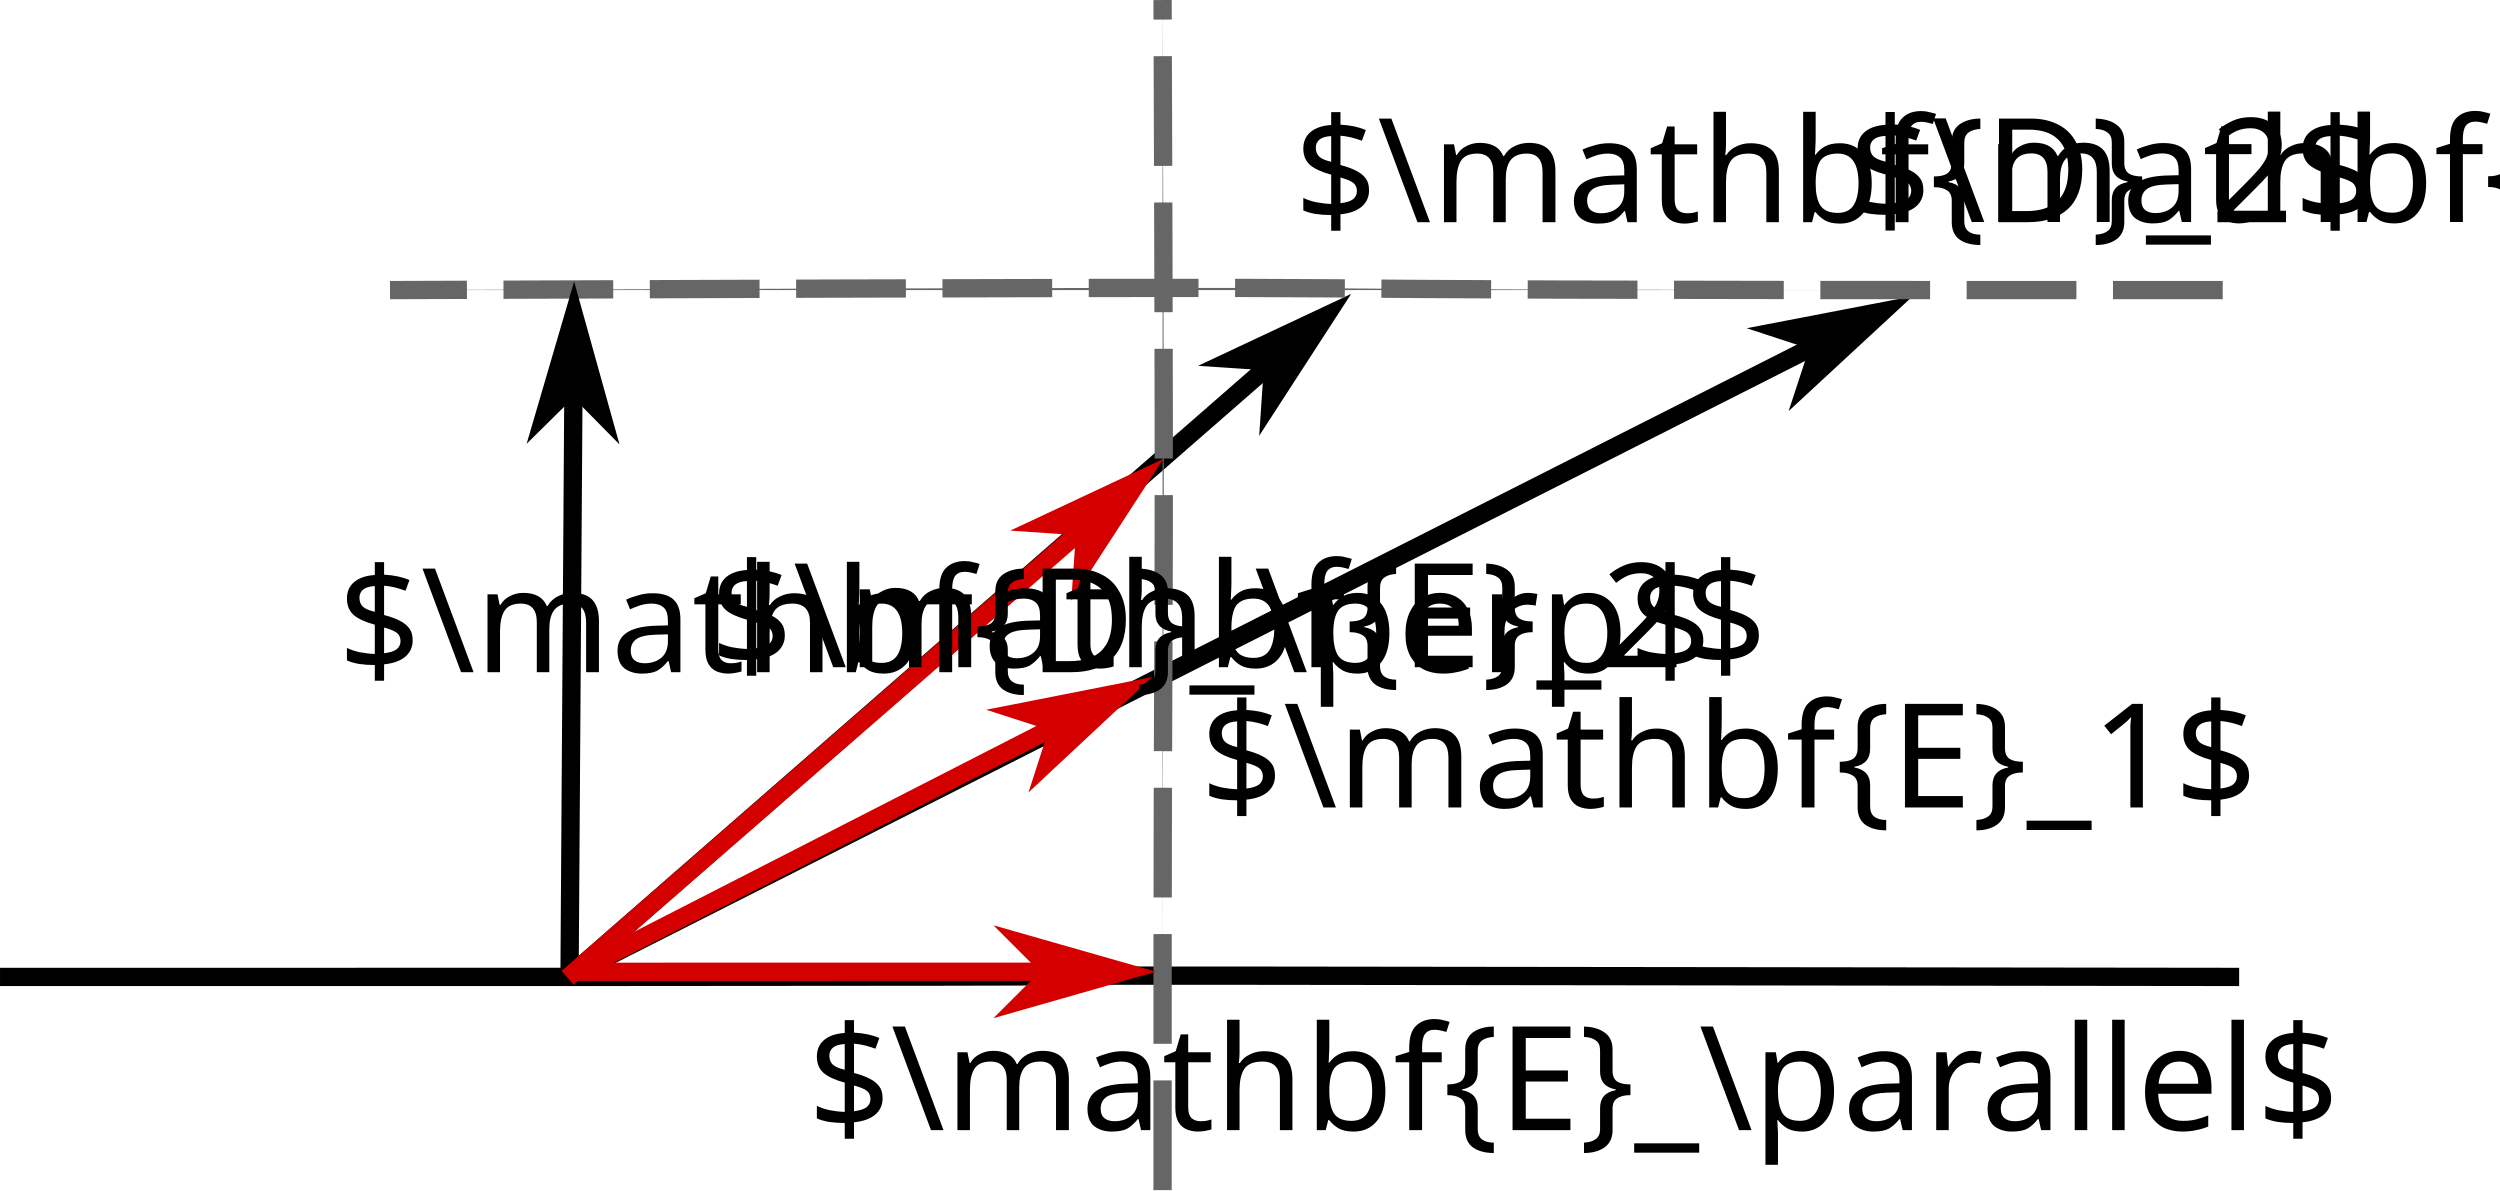
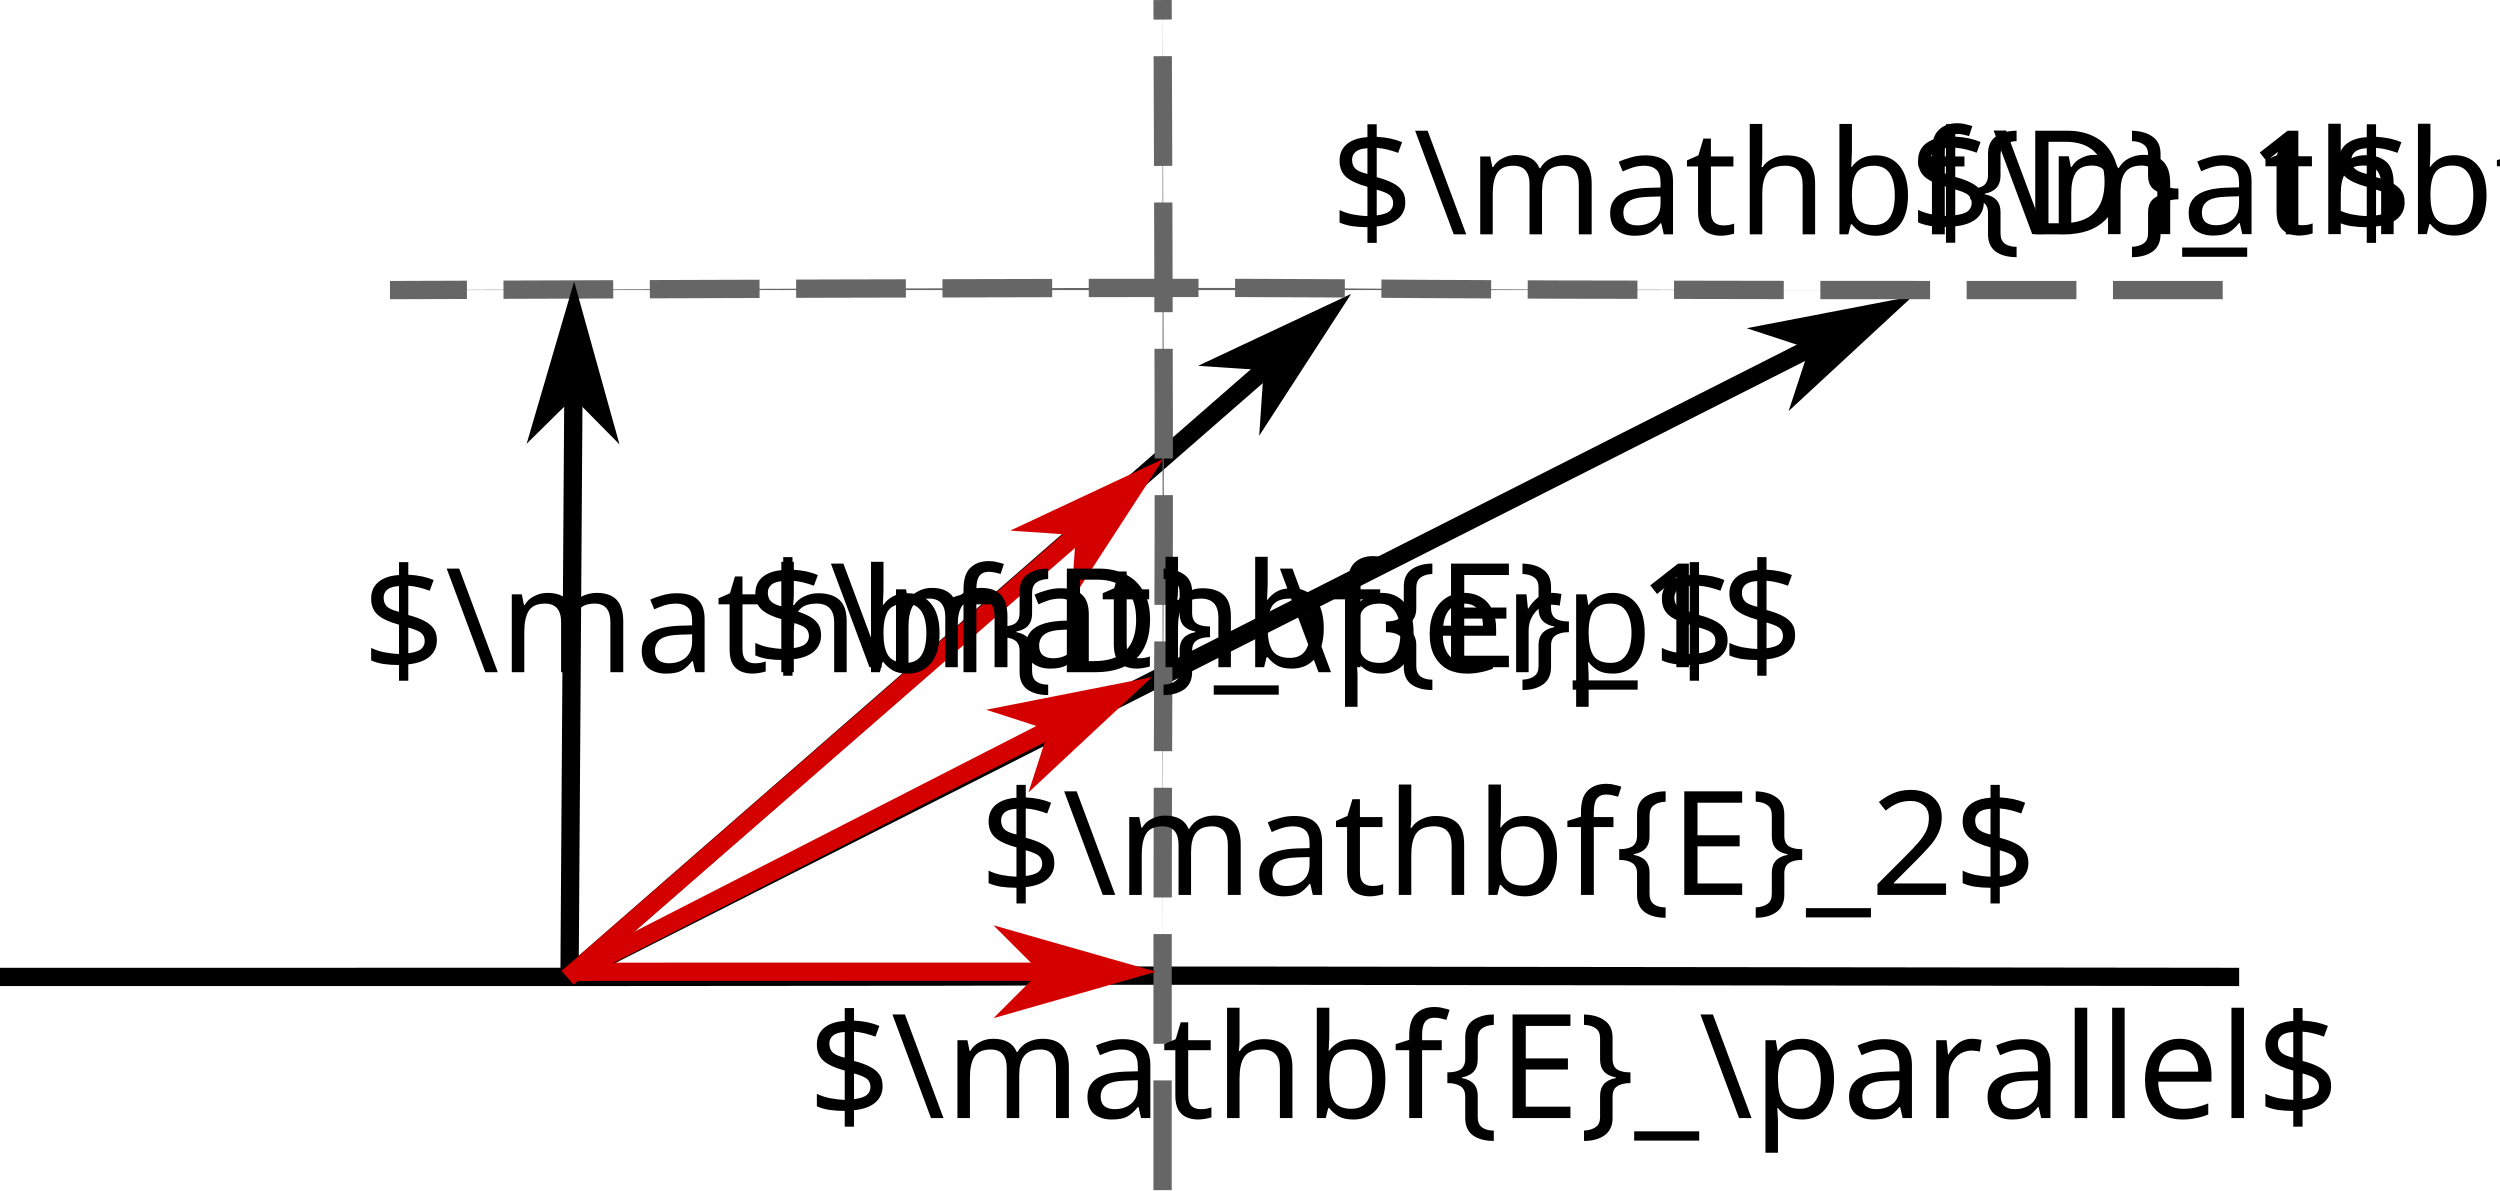
<svg xmlns="http://www.w3.org/2000/svg" width="109.351mm" height="52.056mm" viewBox="0 0 109.351 52.056" version="1.1" id="svg136">
  <defs id="defs130">
    <marker orient="auto" refY="0" refX="0" id="Arrow1Mstart" style="overflow:visible">
      <path id="path7034" d="M 0,0 5,-5 -12.5,0 5,5 Z" style="fill:#000000;fill-opacity:1;fill-rule:evenodd;stroke:#000000;stroke-width:1pt;stroke-opacity:1" transform="matrix(0.4,0,0,0.4,4,0)" />
    </marker>
    <marker orient="auto" refY="0" refX="0" id="marker6984" style="overflow:visible">
      <path id="path6982" d="M 0,0 5,-5 -12.5,0 5,5 Z" style="fill:#000000;fill-opacity:1;fill-rule:evenodd;stroke:#000000;stroke-width:1pt;stroke-opacity:1" transform="matrix(-0.4,0,0,-0.4,-4,0)" />
    </marker>
    <marker style="overflow:visible" id="marker14070-4" refX="0" refY="0" orient="auto">
      <path transform="matrix(-0.4,0,0,-0.4,-4,0)" style="fill:#000000;fill-opacity:1;fill-rule:evenodd;stroke:#000000;stroke-width:1pt;stroke-opacity:1" d="M 0,0 5,-5 -12.5,0 5,5 Z" id="path14068-5" />
    </marker>
    <marker style="overflow:visible" id="marker14070-4-2" refX="0" refY="0" orient="auto">
      <path transform="matrix(-0.4,0,0,-0.4,-4,0)" style="fill:#000000;fill-opacity:1;fill-rule:evenodd;stroke:#000000;stroke-width:1pt;stroke-opacity:1" d="M 0,0 5,-5 -12.5,0 5,5 Z" id="path14068-5-9" />
    </marker>
    <marker style="overflow:visible" id="marker14070-4-5" refX="0" refY="0" orient="auto">
      <path transform="matrix(-0.4,0,0,-0.4,-4,0)" style="fill:#000000;fill-opacity:1;fill-rule:evenodd;stroke:#000000;stroke-width:1pt;stroke-opacity:1" d="M 0,0 5,-5 -12.5,0 5,5 Z" id="path14068-5-0" />
    </marker>
    <marker style="overflow:visible" id="marker14070-4-4" refX="0" refY="0" orient="auto">
      <path transform="matrix(-0.4,0,0,-0.4,-4,0)" style="fill:#d40000;fill-opacity:1;fill-rule:evenodd;stroke:#d40000;stroke-width:1pt;stroke-opacity:1" d="M 0,0 5,-5 -12.5,0 5,5 Z" id="path14068-5-7" />
    </marker>
    <marker style="overflow:visible" id="marker14070-4-2-6" refX="0" refY="0" orient="auto">
      <path transform="matrix(-0.4,0,0,-0.4,-4,0)" style="fill:#d40000;fill-opacity:1;fill-rule:evenodd;stroke:#d40000;stroke-width:1pt;stroke-opacity:1" d="M 0,0 5,-5 -12.5,0 5,5 Z" id="path14068-5-9-5" />
    </marker>
    <marker style="overflow:visible" id="marker14070-4-5-6" refX="0" refY="0" orient="auto">
      <path transform="matrix(-0.4,0,0,-0.4,-4,0)" style="fill:#000000;fill-opacity:1;fill-rule:evenodd;stroke:#000000;stroke-width:1pt;stroke-opacity:1" d="M 0,0 5,-5 -12.5,0 5,5 Z" id="path14068-5-0-9" />
    </marker>
    <marker orient="auto" refY="0" refX="0" id="Arrow1Mstart-4" style="overflow:visible">
      <path id="path7034-5" d="M 0,0 5,-5 -12.5,0 5,5 Z" style="fill:#000000;fill-opacity:1;fill-rule:evenodd;stroke:#000000;stroke-width:1pt;stroke-opacity:1" transform="matrix(0.4,0,0,0.4,4,0)" />
    </marker>
    <marker orient="auto" refY="0" refX="0" id="marker6984-2" style="overflow:visible">
      <path id="path6982-5" d="M 0,0 5,-5 -12.5,0 5,5 Z" style="fill:#000000;fill-opacity:1;fill-rule:evenodd;stroke:#000000;stroke-width:1pt;stroke-opacity:1" transform="matrix(-0.4,0,0,-0.4,-4,0)" />
    </marker>
    <marker style="overflow:visible" id="marker14070-4-5-61" refX="0" refY="0" orient="auto">
      <path transform="matrix(-0.4,0,0,-0.4,-4,0)" style="fill:#000000;fill-opacity:1;fill-rule:evenodd;stroke:#000000;stroke-width:1pt;stroke-opacity:1" d="M 0,0 5,-5 -12.5,0 5,5 Z" id="path14068-5-0-5" />
    </marker>
    <marker style="overflow:visible" id="marker14070-4-2-67" refX="0" refY="0" orient="auto">
      <path transform="matrix(-0.4,0,0,-0.4,-4,0)" style="fill:#000000;fill-opacity:1;fill-rule:evenodd;stroke:#000000;stroke-width:1pt;stroke-opacity:1" d="M 0,0 5,-5 -12.5,0 5,5 Z" id="path14068-5-9-53" />
    </marker>
    <marker style="overflow:visible" id="marker14070-4-2-9" refX="0" refY="0" orient="auto">
      <path transform="matrix(-0.4,0,0,-0.4,-4,0)" style="fill:#d40000;fill-opacity:1;fill-rule:evenodd;stroke:#d40000;stroke-width:1pt;stroke-opacity:1" d="M 0,0 5,-5 -12.5,0 5,5 Z" id="path14068-5-9-1" />
    </marker>
    <marker style="overflow:visible" id="marker14070-4-7" refX="0" refY="0" orient="auto">
      <path transform="matrix(-0.4,0,0,-0.4,-4,0)" style="fill:#d40000;fill-opacity:1;fill-rule:evenodd;stroke:#d40000;stroke-width:1pt;stroke-opacity:1" d="M 0,0 5,-5 -12.5,0 5,5 Z" id="path14068-5-09" />
    </marker>
    <marker style="overflow:visible" id="marker14070-4-7-8" refX="0" refY="0" orient="auto">
      <path transform="matrix(-0.4,0,0,-0.4,-4,0)" style="fill:#d40000;fill-opacity:1;fill-rule:evenodd;stroke:#d40000;stroke-width:1pt;stroke-opacity:1" d="M 0,0 5,-5 -12.5,0 5,5 Z" id="path14068-5-09-7" />
    </marker>
  </defs>
  <g id="layer1" transform="translate(-42.33247,-98.17659)">
    <text xml:space="preserve" style="font-style:normal;font-weight:normal;font-size:10.583px;line-height:1.25;font-family:sans-serif;letter-spacing:0px;word-spacing:0px;fill:#000000;fill-opacity:1;stroke:none;stroke-width:0.265" x="74.762" y="201.596" id="text6959">
      <tspan id="tspan6957" x="74.762" y="210.96" style="stroke-width:0.265" />
    </text>
    <path style="fill:#1a1a1a;fill-opacity:1;stroke:#000000;stroke-width:0.8;stroke-miterlimit:4;stroke-dasharray:none;stroke-dashoffset:0;stroke-opacity:1" d="m 42.333,140.908 c 94.418,0.015 -1.684,-0.137 97.941,0" id="path3453-3" />
    <text xml:space="preserve" style="font-style:normal;font-weight:normal;font-size:10.583px;line-height:1.25;font-family:sans-serif;letter-spacing:0px;word-spacing:0px;fill:#000000;fill-opacity:1;stroke:none;stroke-width:0.265" x="-73.404" y="254.214" id="text7397">
      <tspan id="tspan7395" x="-73.404" y="263.577" style="stroke-width:0.265" />
      <tspan x="-73.404" y="276.807" style="stroke-width:0.265" id="tspan7399" />
    </text>
    <path style="fill:none;stroke:#000000;stroke-width:0.8;stroke-linecap:butt;stroke-linejoin:miter;stroke-miterlimit:4;stroke-dasharray:none;stroke-opacity:1;marker-end:url(#marker14070-4-2)" d="M 67.244,140.865 100.243,112.069" id="path1364-7-2-3" />
    <path style="fill:none;stroke:#000000;stroke-width:0.8;stroke-linecap:butt;stroke-linejoin:miter;stroke-miterlimit:4;stroke-dasharray:none;stroke-opacity:1;marker-end:url(#marker14070-4)" d="M 67.244,140.865 124.587,111.847" id="path1364-7-2" />
    <path style="fill:#666666;fill-opacity:1;stroke:#666666;stroke-width:0.8;stroke-miterlimit:4;stroke-dasharray:4.8, 1.6;stroke-dashoffset:0;stroke-opacity:1" d="m 139.555,110.865 c -60.078,0.025 -16.774,-0.228 -80.164,0" id="path3453-3-5-7-3" />
    <path style="fill:none;stroke:#000000;stroke-width:0.8;stroke-linecap:butt;stroke-linejoin:miter;stroke-miterlimit:4;stroke-dasharray:none;stroke-opacity:1;marker-end:url(#marker14070-4-2-67)" d="m 67.244,140.865 0.191,-28.796" id="path1364-7-2-3-5" />
    <path style="fill:none;stroke:#d40000;stroke-width:0.8;stroke-linecap:butt;stroke-linejoin:miter;stroke-miterlimit:4;stroke-dasharray:none;stroke-opacity:1;marker-end:url(#marker14070-4-2-9)" d="M 67.158,140.944 92.029,119.283" id="path1364-7-2-3-2" />
    <path style="fill:none;stroke:#d40000;stroke-width:0.8;stroke-linecap:butt;stroke-linejoin:miter;stroke-miterlimit:4;stroke-dasharray:none;stroke-opacity:1;marker-end:url(#marker14070-4-7)" d="M 67.528,140.683 91.319,128.509" id="path1364-7-2-36" />
    <path style="fill:#666666;fill-opacity:1;stroke:#666666;stroke-width:0.8;stroke-miterlimit:4;stroke-dasharray:4.8, 1.6;stroke-dashoffset:0;stroke-opacity:1" d="m 93.184,150.233 c -0.014,-33.46 0.127,-16.75 0,-52.055" id="path3453-3-5-7-3-0" />
    <path style="fill:none;stroke:#d40000;stroke-width:0.8;stroke-linecap:butt;stroke-linejoin:miter;stroke-miterlimit:4;stroke-dasharray:none;stroke-opacity:1;marker-end:url(#marker14070-4-7-8)" d="m 67.528,140.683 23.791,-0.003" id="path1364-7-2-36-9" />
-     <text xml:space="preserve" style="font-style:normal;font-weight:normal;font-size:10.583px;line-height:1.25;font-family:sans-serif;letter-spacing:0px;word-spacing:0px;fill:#000000;fill-opacity:1;stroke:none;stroke-width:0.265" x="123.194" y="107.887" id="text1075-4">
-       <tspan id="tspan1073-7" x="123.194" y="107.887" style="font-size:6.35px;stroke-width:0.265">$\mathbf{D}_1$</tspan>
+     <text xml:space="preserve" style="font-style:normal;font-weight:normal;font-size:10.583px;line-height:1.25;font-family:sans-serif;letter-spacing:0px;word-spacing:0px;fill:#000000;fill-opacity:1;stroke:none;stroke-width:0.265" x="125.84" y="108.416" id="text1075-4">
+       <tspan id="tspan1073-7" x="125.84" y="108.416" style="font-size:6.35px;stroke-width:0.265">$\mathbf{D}_2$</tspan>
    </text>
-     <text xml:space="preserve" style="font-style:normal;font-weight:normal;font-size:10.583px;line-height:1.25;font-family:sans-serif;letter-spacing:0px;word-spacing:0px;fill:#000000;fill-opacity:1;stroke:none;stroke-width:0.265" x="98.948" y="107.895" id="text1075-4-8">
-       <tspan id="tspan1073-7-4" x="98.948" y="107.895" style="font-size:6.35px;stroke-width:0.265">$\mathbf{D}_2$</tspan>
+     <text xml:space="preserve" style="font-style:normal;font-weight:normal;font-size:10.583px;line-height:1.25;font-family:sans-serif;letter-spacing:0px;word-spacing:0px;fill:#000000;fill-opacity:1;stroke:none;stroke-width:0.265" x="100.536" y="108.424" id="text1075-4-8">
+       <tspan id="tspan1073-7-4" x="100.536" y="108.424" style="font-size:6.35px;stroke-width:0.265">$\mathbf{D}_1$</tspan>
    </text>
-     <text xml:space="preserve" style="font-style:normal;font-weight:normal;font-size:10.583px;line-height:1.25;font-family:sans-serif;letter-spacing:0px;word-spacing:0px;fill:#000000;fill-opacity:1;stroke:none;stroke-width:0.265" x="57.117" y="127.577" id="text1075-4-8-6">
-       <tspan id="tspan1073-7-4-2" x="57.117" y="127.577" style="font-size:6.35px;stroke-width:0.265">$\mathbf{D}_\perp$</tspan>
+     <text xml:space="preserve" style="font-style:normal;font-weight:normal;font-size:10.583px;line-height:1.25;font-family:sans-serif;letter-spacing:0px;word-spacing:0px;fill:#000000;fill-opacity:1;stroke:none;stroke-width:0.265" x="58.175" y="127.577" id="text1075-4-8-6">
+       <tspan id="tspan1073-7-4-2" x="58.175" y="127.577" style="font-size:6.35px;stroke-width:0.265">$\mathbf{D}_\perp$</tspan>
    </text>
-     <text xml:space="preserve" style="font-style:normal;font-weight:normal;font-size:10.583px;line-height:1.25;font-family:sans-serif;letter-spacing:0px;word-spacing:0px;fill:#000000;fill-opacity:1;stroke:none;stroke-width:0.265" x="94.835" y="133.495" id="text1075-4-6">
-       <tspan id="tspan1073-7-2" x="94.835" y="133.495" style="font-size:6.35px;stroke-width:0.265">$\mathbf{E}_1$</tspan>
+     <text xml:space="preserve" style="font-style:normal;font-weight:normal;font-size:10.583px;line-height:1.25;font-family:sans-serif;letter-spacing:0px;word-spacing:0px;fill:#000000;fill-opacity:1;stroke:none;stroke-width:0.265" x="85.184" y="137.32" id="text1075-4-6">
+       <tspan id="tspan1073-7-2" x="85.184" y="137.32" style="font-size:6.35px;stroke-width:0.265">$\mathbf{E}_2$</tspan>
    </text>
-     <text xml:space="preserve" style="font-style:normal;font-weight:normal;font-size:10.583px;line-height:1.25;font-family:sans-serif;letter-spacing:0px;word-spacing:0px;fill:#000000;fill-opacity:1;stroke:none;stroke-width:0.265" x="73.395" y="127.357" id="text1075-4-6-6">
-       <tspan id="tspan1073-7-2-1" x="73.395" y="127.357" style="font-size:6.35px;stroke-width:0.265">$\mathbf{E}_2$</tspan>
+     <text xml:space="preserve" style="font-style:normal;font-weight:normal;font-size:10.583px;line-height:1.25;font-family:sans-serif;letter-spacing:0px;word-spacing:0px;fill:#000000;fill-opacity:1;stroke:none;stroke-width:0.265" x="74.982" y="127.357" id="text1075-4-6-6">
+       <tspan id="tspan1073-7-2-1" x="74.982" y="127.357" style="font-size:6.35px;stroke-width:0.265">$\mathbf{E}_1$</tspan>
    </text>
-     <text xml:space="preserve" style="font-style:normal;font-weight:normal;font-size:10.583px;line-height:1.25;font-family:sans-serif;letter-spacing:0px;word-spacing:0px;fill:#000000;fill-opacity:1;stroke:none;stroke-width:0.265" x="77.67" y="147.61" id="text1075-4-8-6-2">
-       <tspan id="tspan1073-7-4-2-0" x="77.67" y="147.61" style="font-size:6.35px;stroke-width:0.265">$\mathbf{E}_\parallel$</tspan>
+     <text xml:space="preserve" style="font-style:normal;font-weight:normal;font-size:10.583px;line-height:1.25;font-family:sans-serif;letter-spacing:0px;word-spacing:0px;fill:#000000;fill-opacity:1;stroke:none;stroke-width:0.265" x="77.67" y="147.081" id="text1075-4-8-6-2">
+       <tspan id="tspan1073-7-4-2-0" x="77.67" y="147.081" style="font-size:6.35px;stroke-width:0.265">$\mathbf{E}_\parallel$</tspan>
    </text>
  </g>
</svg>
